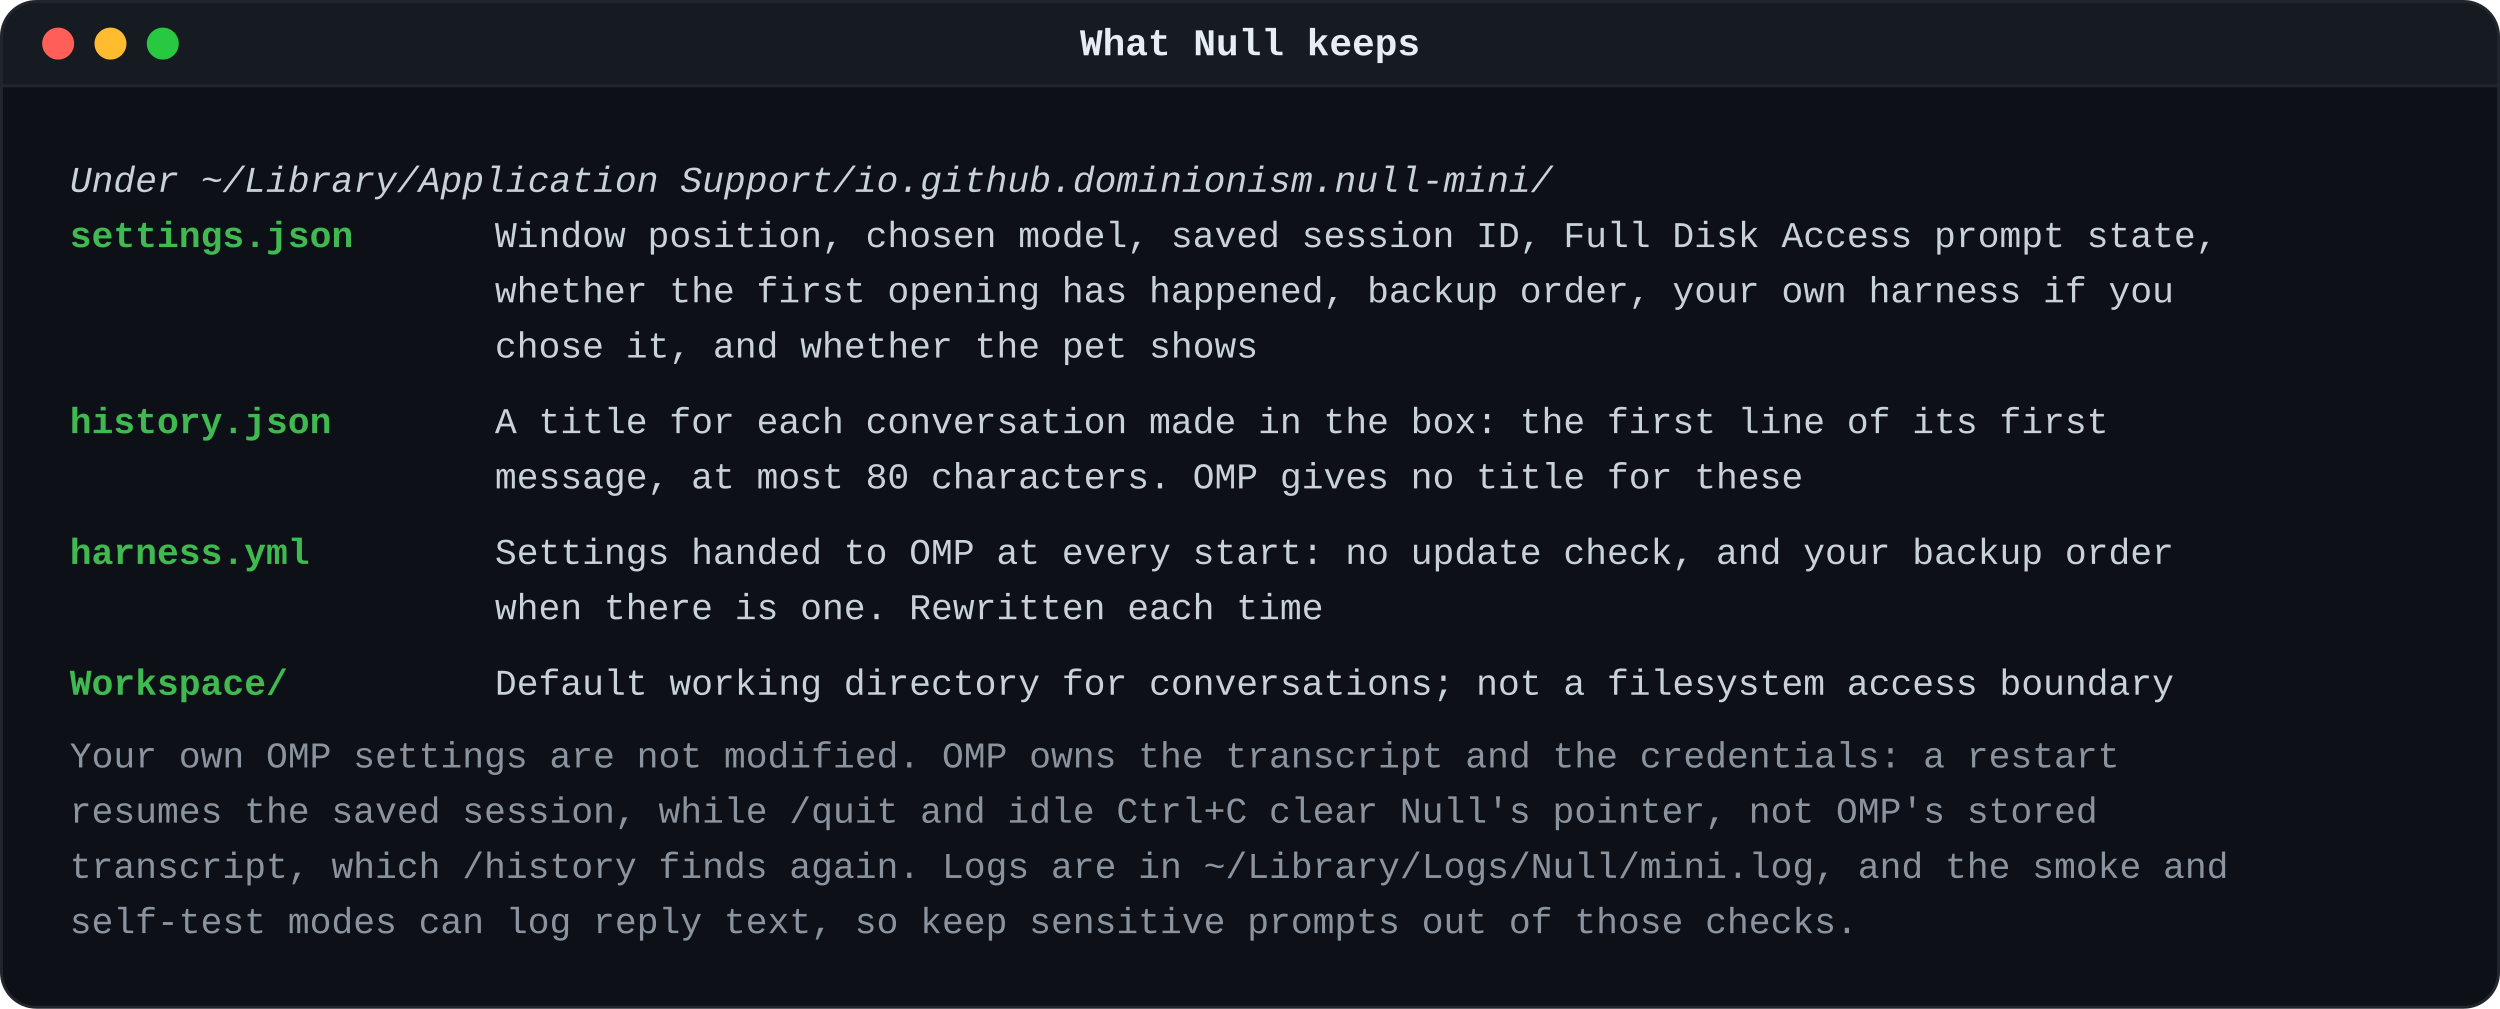
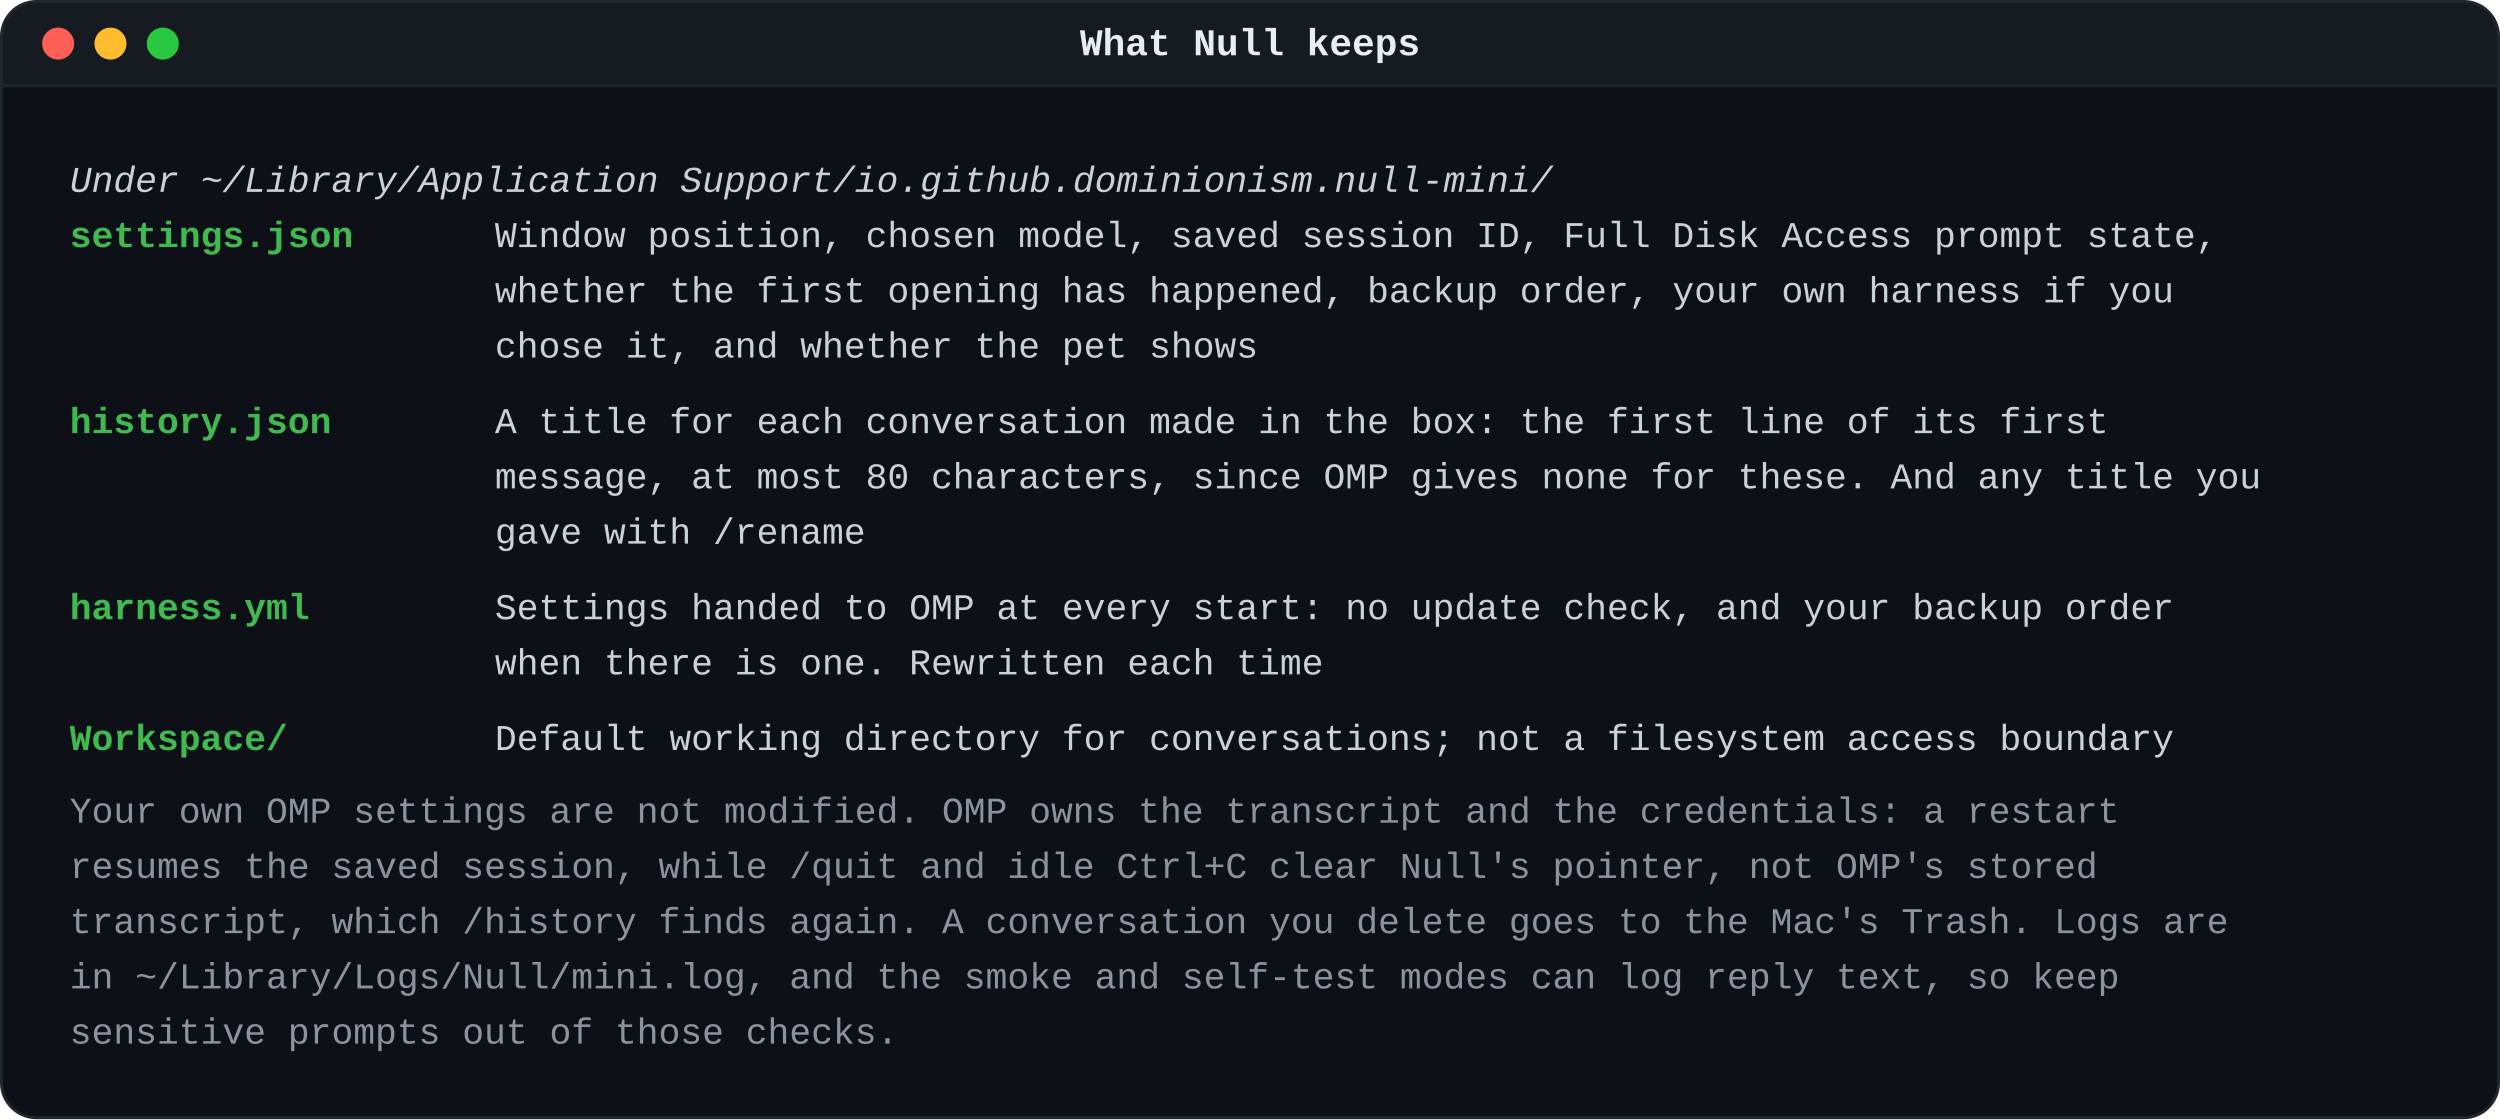
- <svg xmlns="http://www.w3.org/2000/svg" viewBox="0 0 860 347" width="860" height="347" fill="none" role="img" aria-label="What Null keeps. Under ~/Library/Application Support/io.github.dominionism.null-mini/ settings.json: Window position, chosen model, saved session ID, Full Disk Access prompt state, whether the first opening has happened, backup order, your own harness if you chose it, and whether the pet shows history.json: A title for each conversation made in the box: the first line of its first message, at most 80 characters. OMP gives no title for these harness.yml: Settings handed to OMP at every start: no update check, and your backup order when there is one. Rewritten each time Workspace/: Default working directory for conversations; not a filesystem access boundary Your own OMP settings are not modified. OMP owns the transcript and the credentials: a restart resumes the saved session, while /quit and idle Ctrl+C clear Null's pointer, not OMP's stored transcript, which /history finds again. Logs are in ~/Library/Logs/Null/mini.log, and the smoke and self-test modes can log reply text, so keep sensitive prompts out of those checks.">
+ <svg xmlns="http://www.w3.org/2000/svg" viewBox="0 0 860 385" width="860" height="385" fill="none" role="img" aria-label="What Null keeps. Under ~/Library/Application Support/io.github.dominionism.null-mini/ settings.json: Window position, chosen model, saved session ID, Full Disk Access prompt state, whether the first opening has happened, backup order, your own harness if you chose it, and whether the pet shows history.json: A title for each conversation made in the box: the first line of its first message, at most 80 characters, since OMP gives none for these. And any title you gave with /rename harness.yml: Settings handed to OMP at every start: no update check, and your backup order when there is one. Rewritten each time Workspace/: Default working directory for conversations; not a filesystem access boundary Your own OMP settings are not modified. OMP owns the transcript and the credentials: a restart resumes the saved session, while /quit and idle Ctrl+C clear Null's pointer, not OMP's stored transcript, which /history finds again. A conversation you delete goes to the Mac's Trash. Logs are in ~/Library/Logs/Null/mini.log, and the smoke and self-test modes can log reply text, so keep sensitive prompts out of those checks.">
  <style>
    text { font-family: ui-monospace,SFMono-Regular,'SF Mono',Menlo,Consolas,'Liberation Mono',monospace; }
    .rise { animation: rise .35s ease-out both; }
    .fade { animation: fade .4s ease-out both; }
    .blink { animation: blink 1.1s steps(1) infinite; }
    @keyframes rise { from { opacity: 0; transform: translateY(4px); } }
    @keyframes fade { from { opacity: 0; } }
    @keyframes blink { 50% { opacity: 0; } }
    @keyframes hold { 0%, 99.9% { opacity: 1; } 100% { opacity: 0; } }
    @media (prefers-reduced-motion: reduce) { * { animation: none !important; } }
  </style>
  <clipPath id="win">
-     <rect x="0.5" y="0.5" width="859" height="346" rx="12" />
+     <rect x="0.5" y="0.5" width="859" height="384" rx="12" />
  </clipPath>
  <g clip-path="url(#win)">
-     <rect width="860" height="347" fill="#0D1117" />
+     <rect width="860" height="385" fill="#0D1117" />
    <rect width="860" height="30" fill="#161B22" />
    <path d="M0 29.5H860" stroke="#21262D" />
    <circle cx="20" cy="15.0" r="5.5" fill="#FF5F57" />
    <circle cx="38" cy="15.0" r="5.5" fill="#FEBC2E" />
    <circle cx="56" cy="15.0" r="5.5" fill="#28C840" />
    <text x="430.0" y="19.0" font-size="13" font-weight="600" fill="#E6EDF3" text-anchor="middle">What Null keeps</text>
    <text x="24" y="66.0" font-size="12.5" fill="#C9D1D9" font-style="italic">Under ~/Library/Application Support/io.github.dominionism.null-mini/</text>
    <text x="24" y="85.0" font-size="12.5" font-weight="700" fill="#3FB950">settings.json</text>
    <text x="170.25" y="85.0" font-size="12.5" fill="#C9D1D9">Window position, chosen model, saved session ID, Full Disk Access prompt state,</text>
    <text x="170.25" y="104.0" font-size="12.5" fill="#C9D1D9">whether the first opening has happened, backup order, your own harness if you</text>
    <text x="170.25" y="123.0" font-size="12.5" fill="#C9D1D9">chose it, and whether the pet shows</text>
    <text x="24" y="149.0" font-size="12.5" font-weight="700" fill="#3FB950">history.json</text>
    <text x="170.25" y="149.0" font-size="12.5" fill="#C9D1D9">A title for each conversation made in the box: the first line of its first</text>
-     <text x="170.25" y="168.0" font-size="12.5" fill="#C9D1D9">message, at most 80 characters. OMP gives no title for these</text>
-     <text x="24" y="194.0" font-size="12.5" font-weight="700" fill="#3FB950">harness.yml</text>
-     <text x="170.25" y="194.0" font-size="12.5" fill="#C9D1D9">Settings handed to OMP at every start: no update check, and your backup order</text>
-     <text x="170.25" y="213.0" font-size="12.5" fill="#C9D1D9">when there is one. Rewritten each time</text>
-     <text x="24" y="239.0" font-size="12.5" font-weight="700" fill="#3FB950">Workspace/</text>
-     <text x="170.25" y="239.0" font-size="12.5" fill="#C9D1D9">Default working directory for conversations; not a filesystem access boundary</text>
-     <text x="24" y="264.0" font-size="12.5" fill="#8B949E">Your own OMP settings are not modified. OMP owns the transcript and the credentials: a restart</text>
-     <text x="24" y="283.0" font-size="12.5" fill="#8B949E">resumes the saved session, while /quit and idle Ctrl+C clear Null's pointer, not OMP's stored</text>
-     <text x="24" y="302.0" font-size="12.5" fill="#8B949E">transcript, which /history finds again. Logs are in ~/Library/Logs/Null/mini.log, and the smoke and</text>
-     <text x="24" y="321.0" font-size="12.5" fill="#8B949E">self-test modes can log reply text, so keep sensitive prompts out of those checks.</text>
+     <text x="170.25" y="168.0" font-size="12.5" fill="#C9D1D9">message, at most 80 characters, since OMP gives none for these. And any title you</text>
+     <text x="170.25" y="187.0" font-size="12.5" fill="#C9D1D9">gave with /rename</text>
+     <text x="24" y="213.0" font-size="12.5" font-weight="700" fill="#3FB950">harness.yml</text>
+     <text x="170.25" y="213.0" font-size="12.5" fill="#C9D1D9">Settings handed to OMP at every start: no update check, and your backup order</text>
+     <text x="170.25" y="232.0" font-size="12.5" fill="#C9D1D9">when there is one. Rewritten each time</text>
+     <text x="24" y="258.0" font-size="12.5" font-weight="700" fill="#3FB950">Workspace/</text>
+     <text x="170.25" y="258.0" font-size="12.5" fill="#C9D1D9">Default working directory for conversations; not a filesystem access boundary</text>
+     <text x="24" y="283.0" font-size="12.5" fill="#8B949E">Your own OMP settings are not modified. OMP owns the transcript and the credentials: a restart</text>
+     <text x="24" y="302.0" font-size="12.5" fill="#8B949E">resumes the saved session, while /quit and idle Ctrl+C clear Null's pointer, not OMP's stored</text>
+     <text x="24" y="321.0" font-size="12.5" fill="#8B949E">transcript, which /history finds again. A conversation you delete goes to the Mac's Trash. Logs are</text>
+     <text x="24" y="340.0" font-size="12.5" fill="#8B949E">in ~/Library/Logs/Null/mini.log, and the smoke and self-test modes can log reply text, so keep</text>
+     <text x="24" y="359.0" font-size="12.5" fill="#8B949E">sensitive prompts out of those checks.</text>
  </g>
-   <rect x="0.5" y="0.5" width="859" height="346" rx="12" stroke="#21262D" />
+   <rect x="0.5" y="0.5" width="859" height="384" rx="12" stroke="#21262D" />
</svg>
